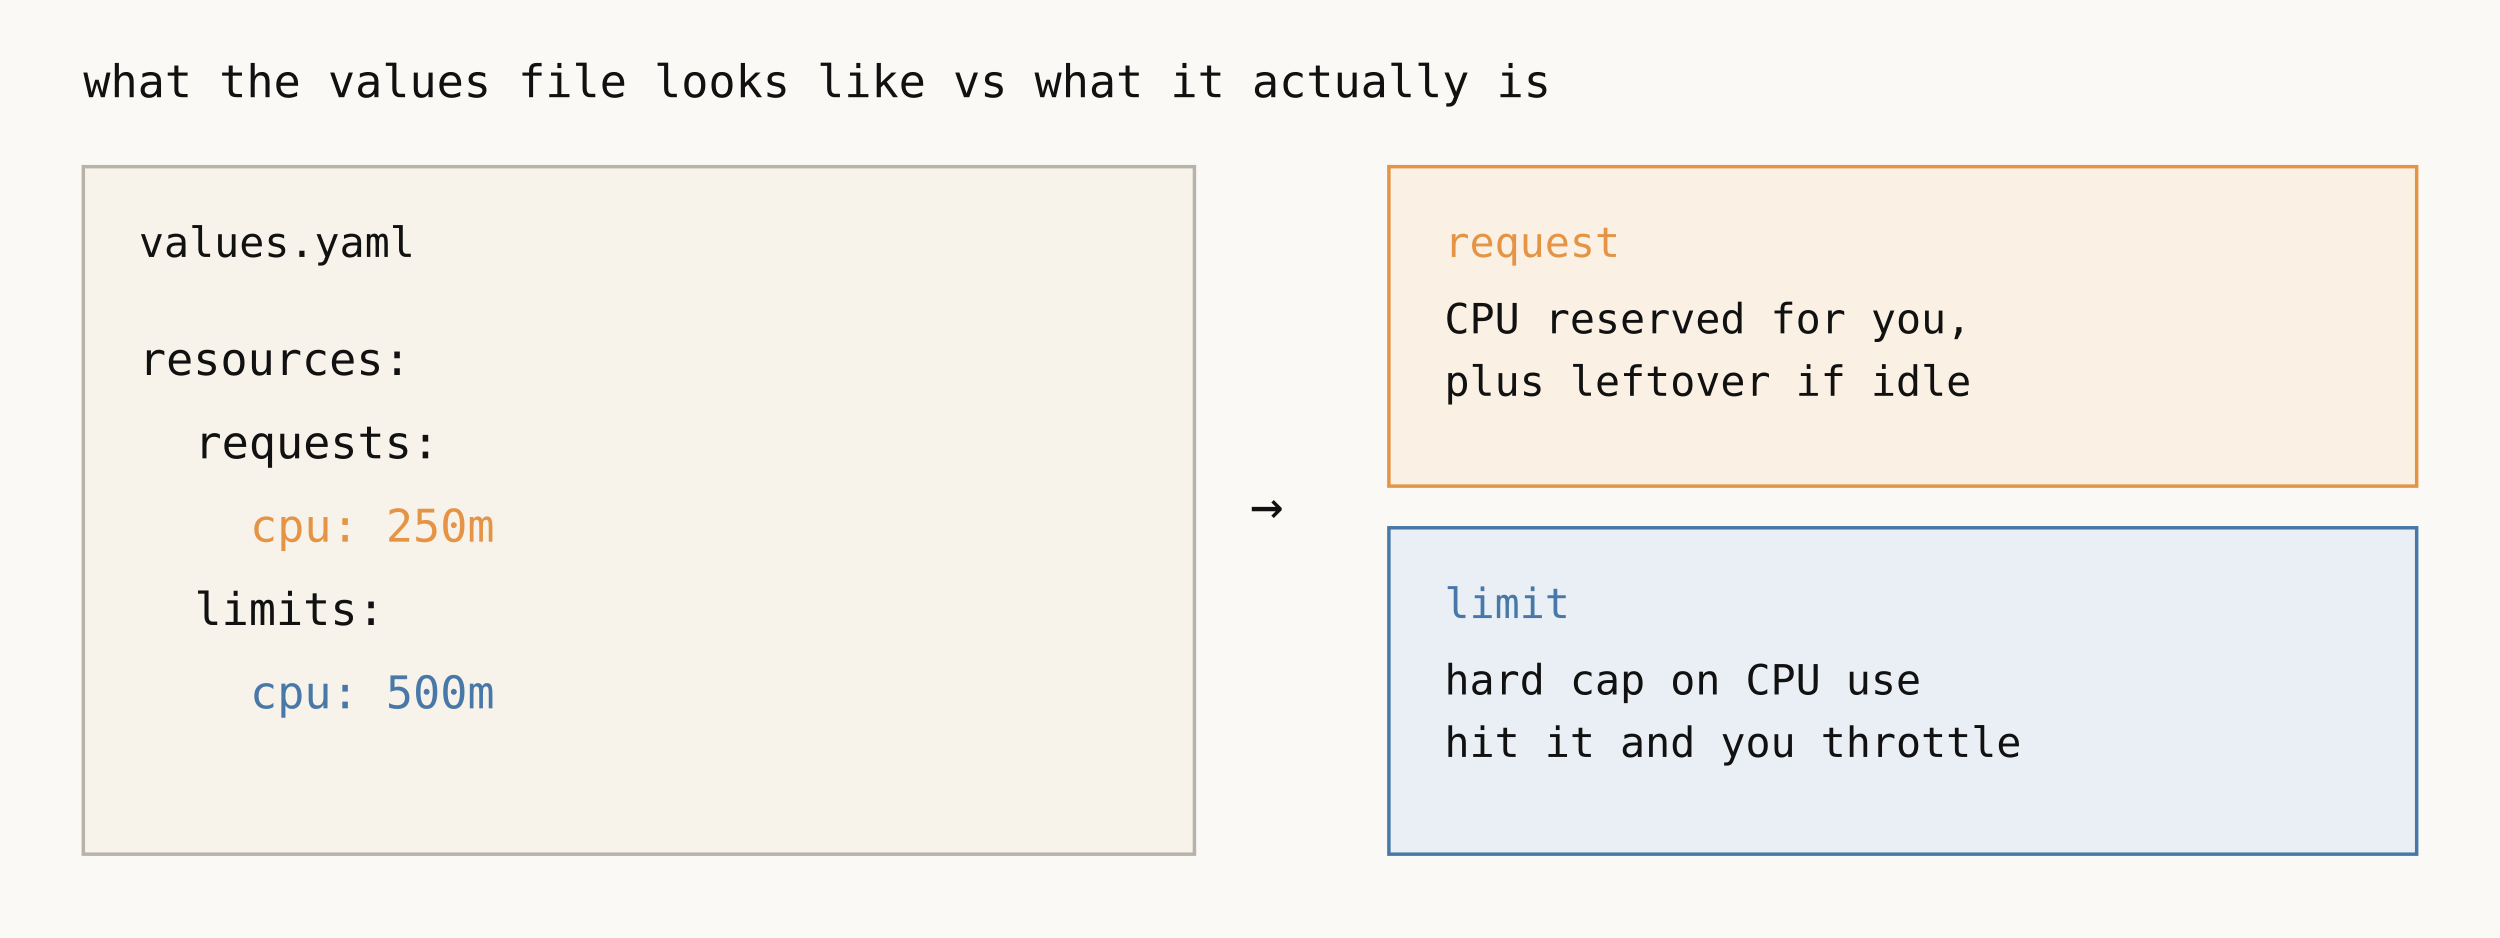
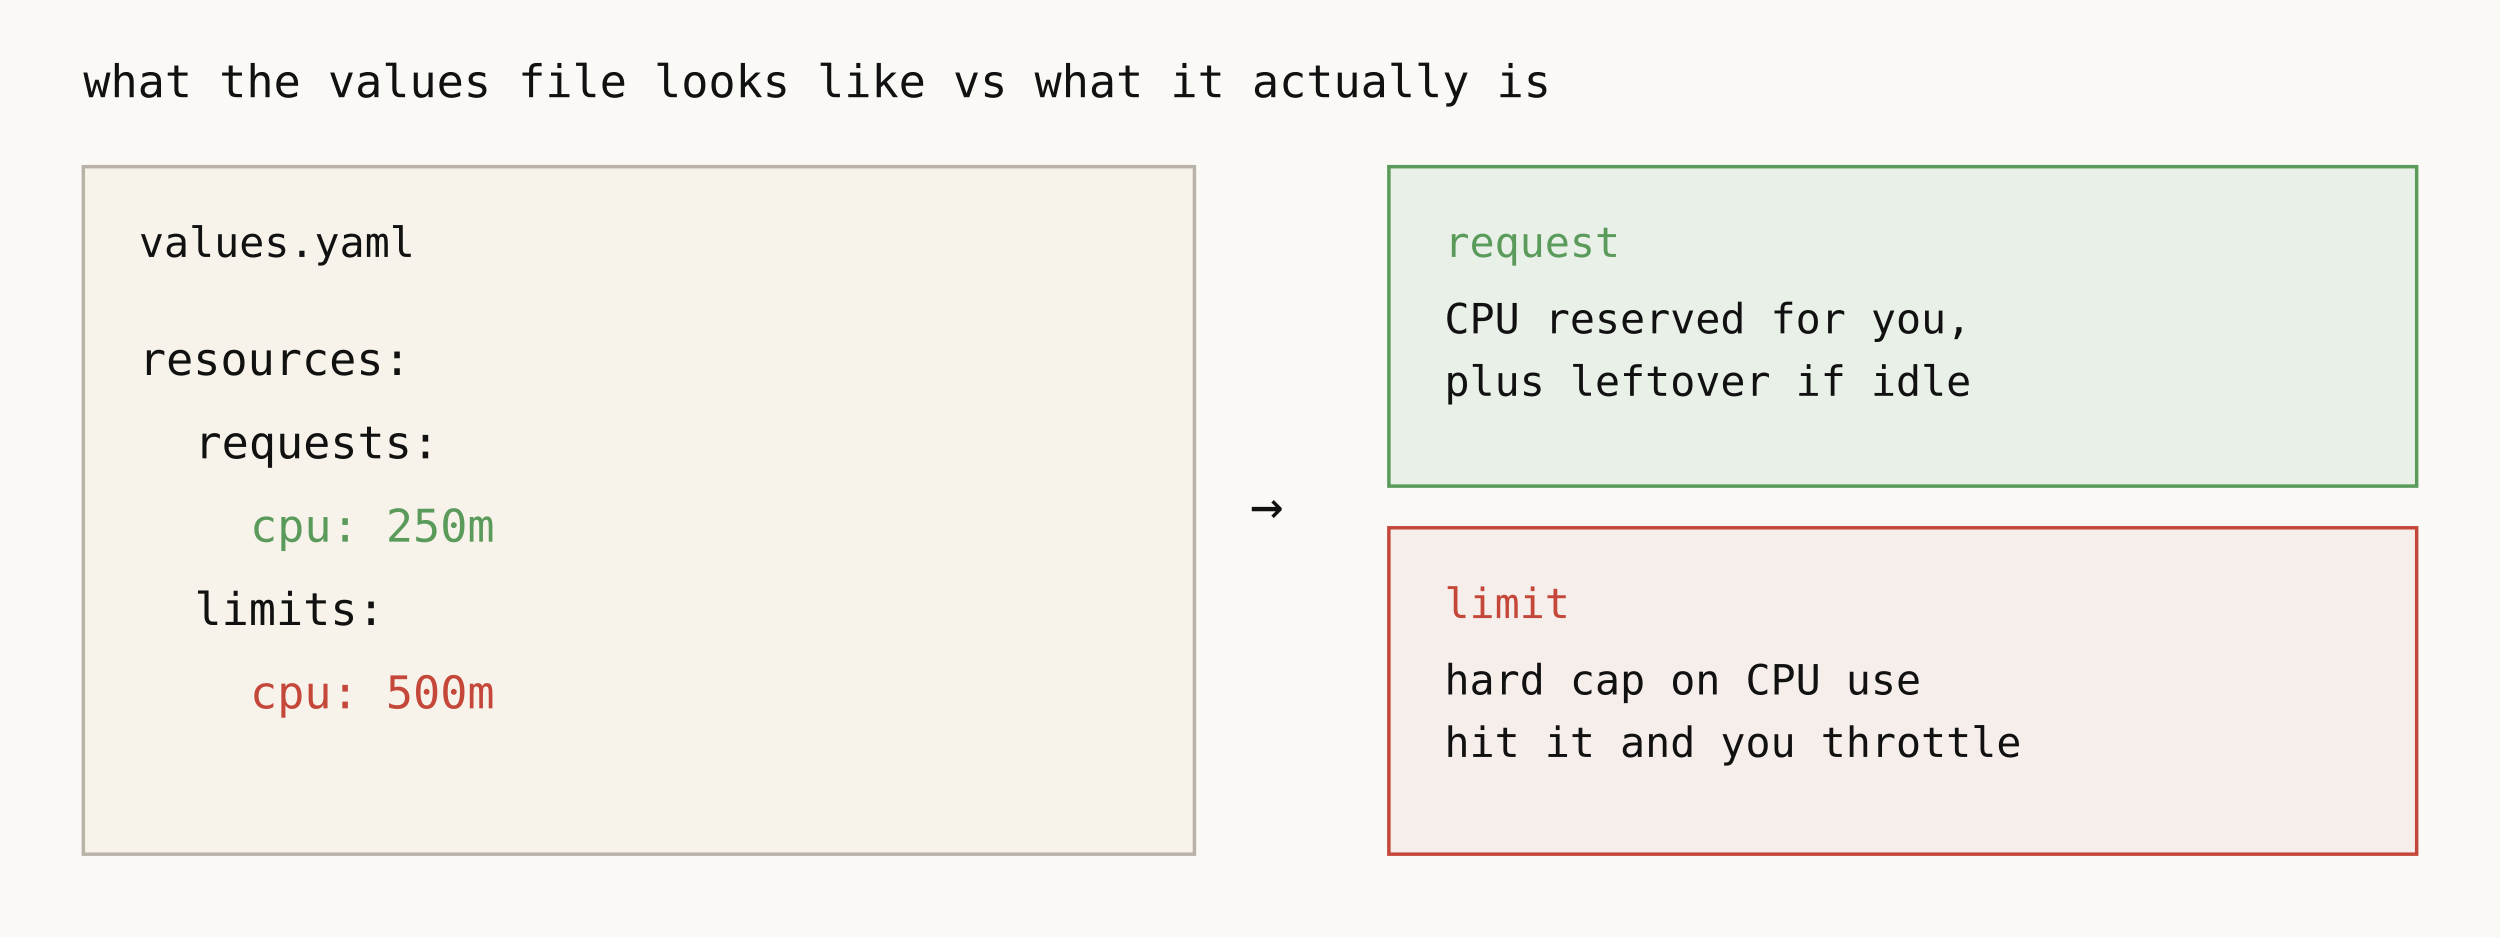
<svg xmlns="http://www.w3.org/2000/svg" width="720" height="270" viewBox="0 0 720 270">
  <rect width="720" height="270" fill="#faf9f6" />
  <text x="24" y="28" font-family="ui-monospace, SFMono-Regular, Menlo, monospace" font-size="13" fill="#111111">what the values file looks like vs what it actually is</text>
  <rect x="24" y="48" width="320" height="198" fill="#f7f3ea" stroke="#b8b2a8" />
  <text x="40" y="74" font-family="ui-monospace, SFMono-Regular, Menlo, monospace" font-size="12" fill="#111111">values.yaml</text>
  <text x="40" y="108" font-family="ui-monospace, SFMono-Regular, Menlo, monospace" font-size="13" fill="#111111">resources:</text>
  <text x="56" y="132" font-family="ui-monospace, SFMono-Regular, Menlo, monospace" font-size="13" fill="#111111">  requests:</text>
-   <text x="72" y="156" font-family="ui-monospace, SFMono-Regular, Menlo, monospace" font-size="13" fill="#e49444">    cpu: 250m</text>
+   <text x="72" y="156" font-family="ui-monospace, SFMono-Regular, Menlo, monospace" font-size="13" fill="#5a9a5a">    cpu: 250m</text>
  <text x="56" y="180" font-family="ui-monospace, SFMono-Regular, Menlo, monospace" font-size="13" fill="#111111">  limits:</text>
-   <text x="72" y="204" font-family="ui-monospace, SFMono-Regular, Menlo, monospace" font-size="13" fill="#4878a8">    cpu: 500m</text>
+   <text x="72" y="204" font-family="ui-monospace, SFMono-Regular, Menlo, monospace" font-size="13" fill="#c4473a">    cpu: 500m</text>
  <text x="360" y="151" font-family="ui-monospace, SFMono-Regular, Menlo, monospace" font-size="16" fill="#111111">→</text>
-   <rect x="400" y="48" width="296" height="92" fill="#faf1e4" stroke="#e49444" />
-   <text x="416" y="74" font-family="ui-monospace, SFMono-Regular, Menlo, monospace" font-size="12" fill="#e49444">request</text>
+   <rect x="400" y="48" width="296" height="92" fill="#e8f0e8" stroke="#5a9a5a" />
+   <text x="416" y="74" font-family="ui-monospace, SFMono-Regular, Menlo, monospace" font-size="12" fill="#5a9a5a">request</text>
  <text x="416" y="96" font-family="ui-monospace, SFMono-Regular, Menlo, monospace" font-size="12" fill="#111111">CPU reserved for you,</text>
  <text x="416" y="114" font-family="ui-monospace, SFMono-Regular, Menlo, monospace" font-size="12" fill="#111111">plus leftover if idle</text>
-   <rect x="400" y="152" width="296" height="94" fill="#e9eff4" stroke="#4878a8" />
-   <text x="416" y="178" font-family="ui-monospace, SFMono-Regular, Menlo, monospace" font-size="12" fill="#4878a8">limit</text>
+   <rect x="400" y="152" width="296" height="94" fill="#f6eeea" stroke="#c4473a" />
+   <text x="416" y="178" font-family="ui-monospace, SFMono-Regular, Menlo, monospace" font-size="12" fill="#c4473a">limit</text>
  <text x="416" y="200" font-family="ui-monospace, SFMono-Regular, Menlo, monospace" font-size="12" fill="#111111">hard cap on CPU use</text>
  <text x="416" y="218" font-family="ui-monospace, SFMono-Regular, Menlo, monospace" font-size="12" fill="#111111">hit it and you throttle</text>
</svg>
